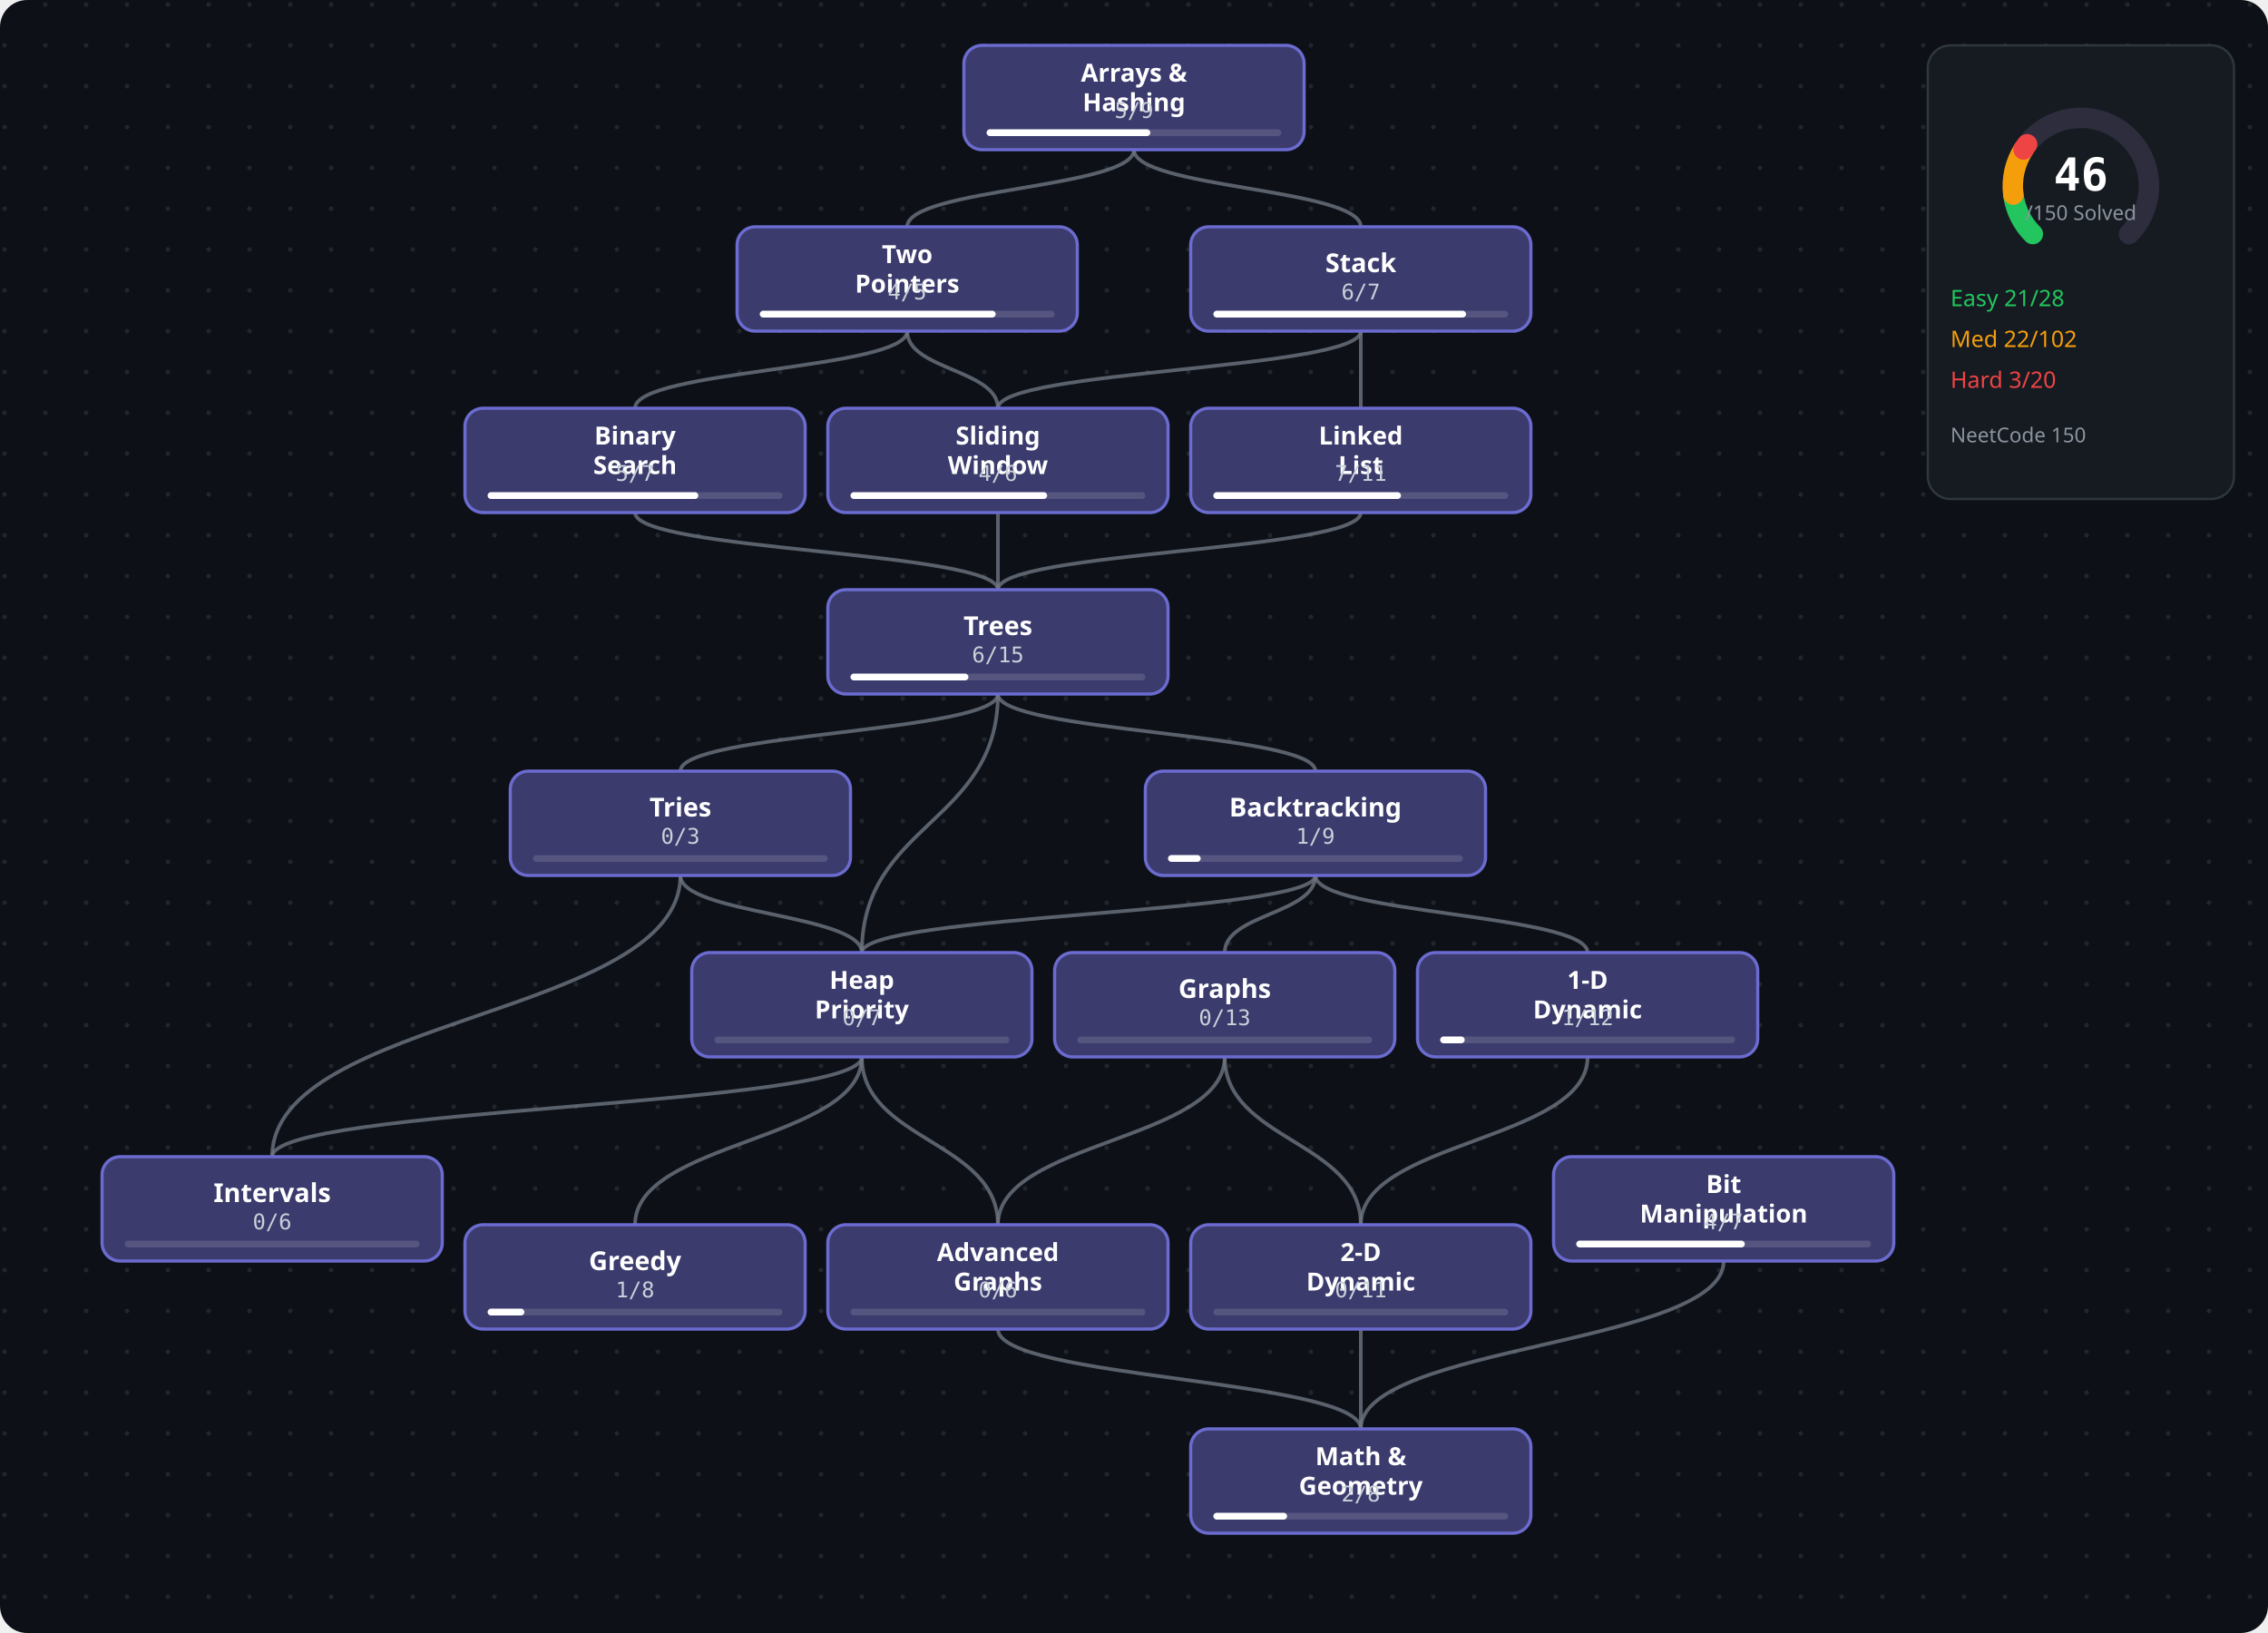
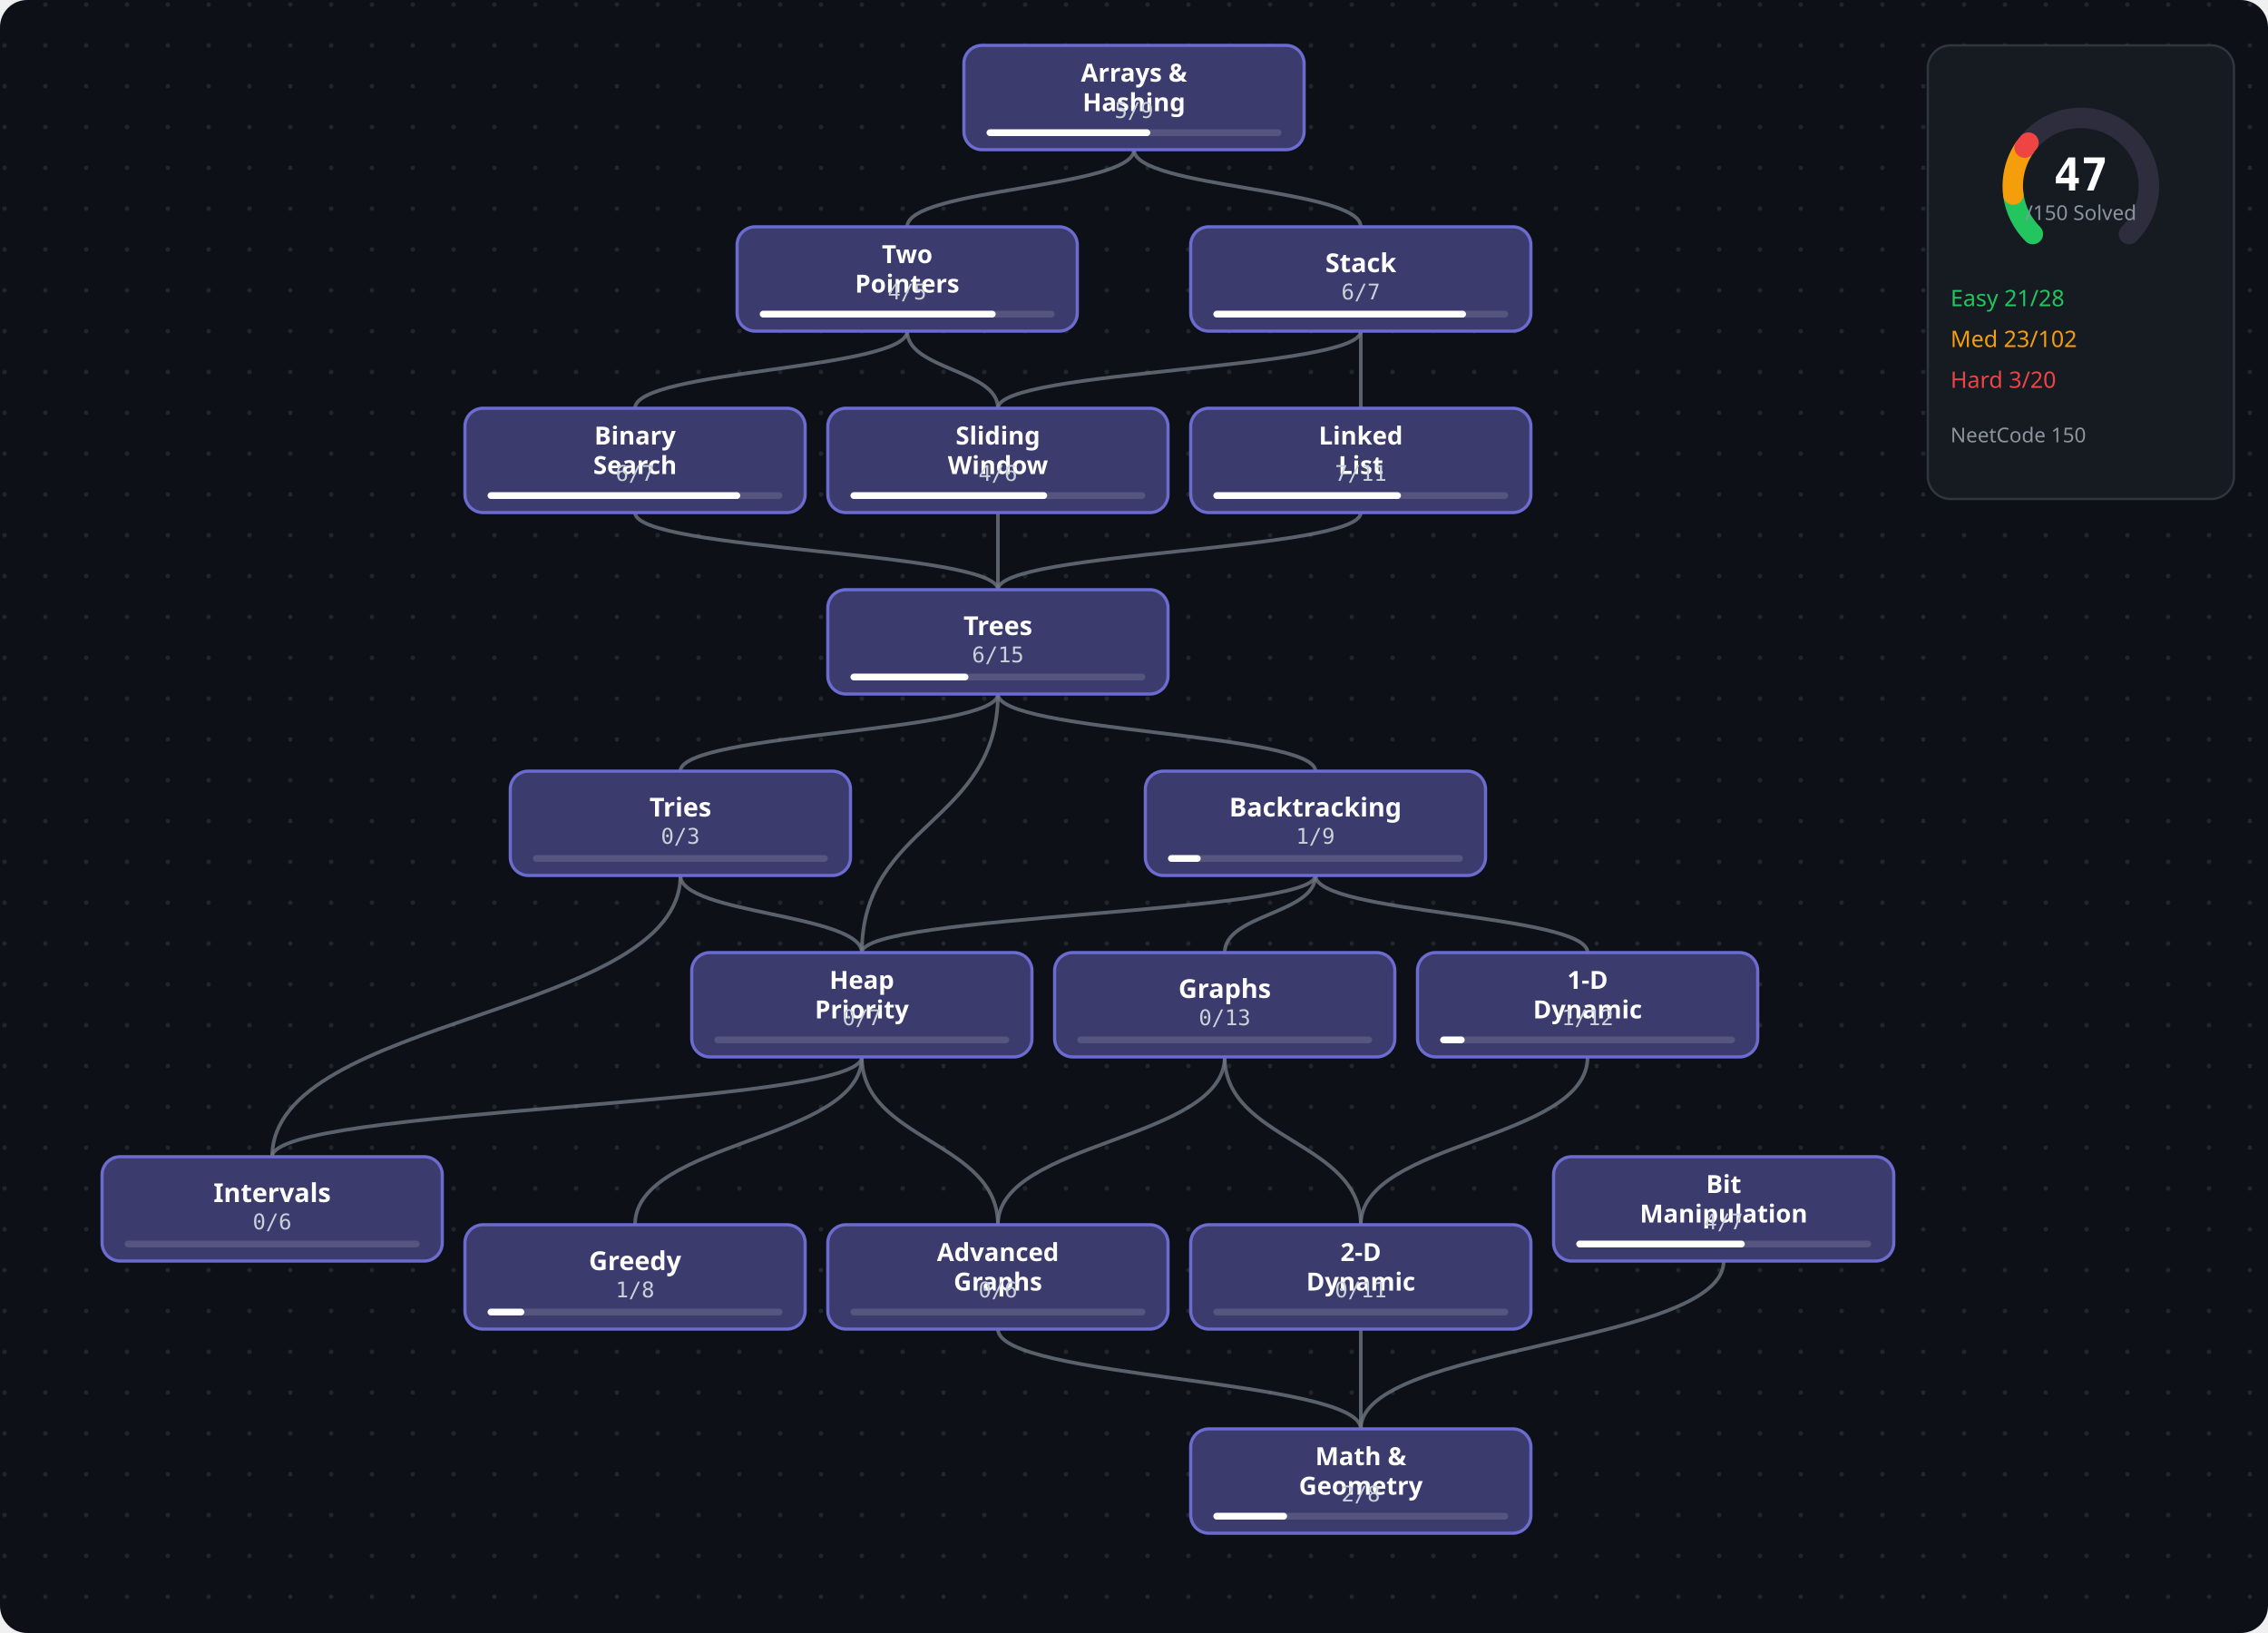
<svg xmlns="http://www.w3.org/2000/svg" width="1000" height="720" viewBox="0 0 1000 720">
  <defs>
    <pattern id="dots" width="18" height="18" patternUnits="userSpaceOnUse">
      <rect width="18" height="18" fill="#0d1117" />
      <circle cx="2" cy="2" r="1" fill="#21262d" />
    </pattern>
  </defs>
  <rect width="1000" height="720" rx="12" fill="url(#dots)" />
  <path d="M 500.0,66 C 500.0,83.0 400.0,83.0 400.0,100" stroke="#6e7681" stroke-width="1.6" fill="none" opacity="0.8" />
  <path d="M 500.0,66 C 500.0,83.0 600.0,83.0 600.0,100" stroke="#6e7681" stroke-width="1.6" fill="none" opacity="0.8" />
  <path d="M 400.0,146 C 400.0,163.0 280.0,163.0 280.0,180" stroke="#6e7681" stroke-width="1.6" fill="none" opacity="0.8" />
  <path d="M 400.0,146 C 400.0,163.0 440.0,163.0 440.0,180" stroke="#6e7681" stroke-width="1.6" fill="none" opacity="0.8" />
  <path d="M 600.0,146 C 600.0,163.0 440.0,163.0 440.0,180" stroke="#6e7681" stroke-width="1.6" fill="none" opacity="0.8" />
  <path d="M 600.0,146 C 600.0,163.0 600.0,163.0 600.0,180" stroke="#6e7681" stroke-width="1.6" fill="none" opacity="0.8" />
  <path d="M 280.0,226 C 280.0,243.0 440.0,243.0 440.0,260" stroke="#6e7681" stroke-width="1.6" fill="none" opacity="0.8" />
  <path d="M 440.0,226 C 440.0,243.0 440.0,243.0 440.0,260" stroke="#6e7681" stroke-width="1.6" fill="none" opacity="0.8" />
  <path d="M 600.0,226 C 600.0,243.0 440.0,243.0 440.0,260" stroke="#6e7681" stroke-width="1.6" fill="none" opacity="0.8" />
  <path d="M 440.0,306 C 440.0,323.0 300.0,323.0 300.0,340" stroke="#6e7681" stroke-width="1.6" fill="none" opacity="0.8" />
  <path d="M 440.0,306 C 440.0,363.0 380.0,363.0 380.0,420" stroke="#6e7681" stroke-width="1.6" fill="none" opacity="0.8" />
  <path d="M 440.0,306 C 440.0,323.0 580.0,323.0 580.0,340" stroke="#6e7681" stroke-width="1.6" fill="none" opacity="0.8" />
  <path d="M 300.0,386 C 300.0,403.0 380.0,403.0 380.0,420" stroke="#6e7681" stroke-width="1.6" fill="none" opacity="0.8" />
  <path d="M 580.0,386 C 580.0,403.0 380.0,403.0 380.0,420" stroke="#6e7681" stroke-width="1.6" fill="none" opacity="0.8" />
  <path d="M 300.0,386 C 300.0,448.0 120.0,448.0 120.0,510" stroke="#6e7681" stroke-width="1.6" fill="none" opacity="0.8" />
  <path d="M 380.0,466 C 380.0,488.0 120.0,488.0 120.0,510" stroke="#6e7681" stroke-width="1.6" fill="none" opacity="0.8" />
  <path d="M 380.0,466 C 380.0,503.0 280.0,503.0 280.0,540" stroke="#6e7681" stroke-width="1.6" fill="none" opacity="0.8" />
  <path d="M 380.0,466 C 380.0,503.0 440.0,503.0 440.0,540" stroke="#6e7681" stroke-width="1.6" fill="none" opacity="0.8" />
  <path d="M 580.0,386 C 580.0,403.0 540.0,403.0 540.0,420" stroke="#6e7681" stroke-width="1.6" fill="none" opacity="0.8" />
  <path d="M 580.0,386 C 580.0,403.0 700.0,403.0 700.0,420" stroke="#6e7681" stroke-width="1.6" fill="none" opacity="0.8" />
  <path d="M 540.0,466 C 540.0,503.0 600.0,503.0 600.0,540" stroke="#6e7681" stroke-width="1.6" fill="none" opacity="0.8" />
  <path d="M 700.0,466 C 700.0,503.0 600.0,503.0 600.0,540" stroke="#6e7681" stroke-width="1.6" fill="none" opacity="0.8" />
  <path d="M 540.0,466 C 540.0,503.0 440.0,503.0 440.0,540" stroke="#6e7681" stroke-width="1.6" fill="none" opacity="0.8" />
  <path d="M 600.0,586 C 600.0,608.0 600.0,608.0 600.0,630" stroke="#6e7681" stroke-width="1.6" fill="none" opacity="0.8" />
  <path d="M 760.0,556 C 760.0,593.0 600.0,593.0 600.0,630" stroke="#6e7681" stroke-width="1.6" fill="none" opacity="0.8" />
  <path d="M 440.0,586 C 440.0,608.0 600.0,608.0 600.0,630" stroke="#6e7681" stroke-width="1.6" fill="none" opacity="0.8" />
  <rect x="425" y="20" width="150" height="46" rx="8" fill="#3b3b6d" stroke="#6b6bd0" stroke-width="1.4" />
  <text x="500.0" y="36" text-anchor="middle" fill="white" font-size="11" font-weight="600" font-family="sans-serif">Arrays &amp;</text>
  <text x="500.0" y="49" text-anchor="middle" fill="white" font-size="11" font-weight="600" font-family="sans-serif">Hashing</text>
  <text x="500.0" y="52" text-anchor="middle" fill="#c9d1d9" font-size="9.5" font-family="monospace">5/9</text>
  <rect x="435" y="57" width="130" height="3" rx="1.5" fill="#ffffff22" />
  <rect x="435" y="57" width="72.2" height="3" rx="1.5" fill="white" />
  <rect x="325" y="100" width="150" height="46" rx="8" fill="#3b3b6d" stroke="#6b6bd0" stroke-width="1.4" />
  <text x="400.0" y="116" text-anchor="middle" fill="white" font-size="11" font-weight="600" font-family="sans-serif">Two</text>
  <text x="400.0" y="129" text-anchor="middle" fill="white" font-size="11" font-weight="600" font-family="sans-serif">Pointers</text>
  <text x="400.0" y="132" text-anchor="middle" fill="#c9d1d9" font-size="9.5" font-family="monospace">4/5</text>
  <rect x="335" y="137" width="130" height="3" rx="1.5" fill="#ffffff22" />
  <rect x="335" y="137" width="104.0" height="3" rx="1.5" fill="white" />
  <rect x="525" y="100" width="150" height="46" rx="8" fill="#3b3b6d" stroke="#6b6bd0" stroke-width="1.4" />
  <text x="600.0" y="120" text-anchor="middle" fill="white" font-size="11.5" font-weight="600" font-family="sans-serif">Stack</text>
  <text x="600.0" y="132" text-anchor="middle" fill="#c9d1d9" font-size="9.5" font-family="monospace">6/7</text>
  <rect x="535" y="137" width="130" height="3" rx="1.5" fill="#ffffff22" />
  <rect x="535" y="137" width="111.4" height="3" rx="1.5" fill="white" />
  <rect x="205" y="180" width="150" height="46" rx="8" fill="#3b3b6d" stroke="#6b6bd0" stroke-width="1.4" />
  <text x="280.0" y="196" text-anchor="middle" fill="white" font-size="11" font-weight="600" font-family="sans-serif">Binary</text>
  <text x="280.0" y="209" text-anchor="middle" fill="white" font-size="11" font-weight="600" font-family="sans-serif">Search</text>
-   <text x="280.0" y="212" text-anchor="middle" fill="#c9d1d9" font-size="9.5" font-family="monospace">5/7</text>
+   <text x="280.0" y="212" text-anchor="middle" fill="#c9d1d9" font-size="9.5" font-family="monospace">6/7</text>
  <rect x="215" y="217" width="130" height="3" rx="1.5" fill="#ffffff22" />
-   <rect x="215" y="217" width="92.9" height="3" rx="1.5" fill="white" />
+   <rect x="215" y="217" width="111.4" height="3" rx="1.5" fill="white" />
  <rect x="365" y="180" width="150" height="46" rx="8" fill="#3b3b6d" stroke="#6b6bd0" stroke-width="1.4" />
  <text x="440.0" y="196" text-anchor="middle" fill="white" font-size="11" font-weight="600" font-family="sans-serif">Sliding</text>
  <text x="440.0" y="209" text-anchor="middle" fill="white" font-size="11" font-weight="600" font-family="sans-serif">Window</text>
  <text x="440.0" y="212" text-anchor="middle" fill="#c9d1d9" font-size="9.5" font-family="monospace">4/6</text>
  <rect x="375" y="217" width="130" height="3" rx="1.5" fill="#ffffff22" />
  <rect x="375" y="217" width="86.7" height="3" rx="1.5" fill="white" />
  <rect x="525" y="180" width="150" height="46" rx="8" fill="#3b3b6d" stroke="#6b6bd0" stroke-width="1.4" />
  <text x="600.0" y="196" text-anchor="middle" fill="white" font-size="11" font-weight="600" font-family="sans-serif">Linked</text>
  <text x="600.0" y="209" text-anchor="middle" fill="white" font-size="11" font-weight="600" font-family="sans-serif">List</text>
  <text x="600.0" y="212" text-anchor="middle" fill="#c9d1d9" font-size="9.5" font-family="monospace">7/11</text>
  <rect x="535" y="217" width="130" height="3" rx="1.5" fill="#ffffff22" />
  <rect x="535" y="217" width="82.7" height="3" rx="1.5" fill="white" />
  <rect x="365" y="260" width="150" height="46" rx="8" fill="#3b3b6d" stroke="#6b6bd0" stroke-width="1.4" />
  <text x="440.0" y="280" text-anchor="middle" fill="white" font-size="11.5" font-weight="600" font-family="sans-serif">Trees</text>
  <text x="440.0" y="292" text-anchor="middle" fill="#c9d1d9" font-size="9.5" font-family="monospace">6/15</text>
  <rect x="375" y="297" width="130" height="3" rx="1.5" fill="#ffffff22" />
  <rect x="375" y="297" width="52.0" height="3" rx="1.5" fill="white" />
  <rect x="225" y="340" width="150" height="46" rx="8" fill="#3b3b6d" stroke="#6b6bd0" stroke-width="1.4" />
  <text x="300.0" y="360" text-anchor="middle" fill="white" font-size="11.5" font-weight="600" font-family="sans-serif">Tries</text>
  <text x="300.0" y="372" text-anchor="middle" fill="#c9d1d9" font-size="9.5" font-family="monospace">0/3</text>
  <rect x="235" y="377" width="130" height="3" rx="1.5" fill="#ffffff22" />
  <rect x="235" y="377" width="0.0" height="3" rx="1.5" fill="white" />
  <rect x="505" y="340" width="150" height="46" rx="8" fill="#3b3b6d" stroke="#6b6bd0" stroke-width="1.4" />
  <text x="580.0" y="360" text-anchor="middle" fill="white" font-size="11.5" font-weight="600" font-family="sans-serif">Backtracking</text>
  <text x="580.0" y="372" text-anchor="middle" fill="#c9d1d9" font-size="9.5" font-family="monospace">1/9</text>
  <rect x="515" y="377" width="130" height="3" rx="1.5" fill="#ffffff22" />
  <rect x="515" y="377" width="14.4" height="3" rx="1.5" fill="white" />
  <rect x="305" y="420" width="150" height="46" rx="8" fill="#3b3b6d" stroke="#6b6bd0" stroke-width="1.4" />
  <text x="380.0" y="436" text-anchor="middle" fill="white" font-size="11" font-weight="600" font-family="sans-serif">Heap</text>
  <text x="380.0" y="449" text-anchor="middle" fill="white" font-size="11" font-weight="600" font-family="sans-serif">Priority</text>
  <text x="380.0" y="452" text-anchor="middle" fill="#c9d1d9" font-size="9.5" font-family="monospace">0/7</text>
  <rect x="315" y="457" width="130" height="3" rx="1.5" fill="#ffffff22" />
  <rect x="315" y="457" width="0.0" height="3" rx="1.5" fill="white" />
  <rect x="465" y="420" width="150" height="46" rx="8" fill="#3b3b6d" stroke="#6b6bd0" stroke-width="1.4" />
  <text x="540.0" y="440" text-anchor="middle" fill="white" font-size="11.5" font-weight="600" font-family="sans-serif">Graphs</text>
  <text x="540.0" y="452" text-anchor="middle" fill="#c9d1d9" font-size="9.5" font-family="monospace">0/13</text>
  <rect x="475" y="457" width="130" height="3" rx="1.5" fill="#ffffff22" />
  <rect x="475" y="457" width="0.0" height="3" rx="1.5" fill="white" />
  <rect x="625" y="420" width="150" height="46" rx="8" fill="#3b3b6d" stroke="#6b6bd0" stroke-width="1.4" />
  <text x="700.0" y="436" text-anchor="middle" fill="white" font-size="11" font-weight="600" font-family="sans-serif">1-D</text>
  <text x="700.0" y="449" text-anchor="middle" fill="white" font-size="11" font-weight="600" font-family="sans-serif">Dynamic</text>
  <text x="700.0" y="452" text-anchor="middle" fill="#c9d1d9" font-size="9.5" font-family="monospace">1/12</text>
  <rect x="635" y="457" width="130" height="3" rx="1.5" fill="#ffffff22" />
  <rect x="635" y="457" width="10.8" height="3" rx="1.5" fill="white" />
  <rect x="45" y="510" width="150" height="46" rx="8" fill="#3b3b6d" stroke="#6b6bd0" stroke-width="1.4" />
  <text x="120.0" y="530" text-anchor="middle" fill="white" font-size="11.5" font-weight="600" font-family="sans-serif">Intervals</text>
  <text x="120.0" y="542" text-anchor="middle" fill="#c9d1d9" font-size="9.5" font-family="monospace">0/6</text>
  <rect x="55" y="547" width="130" height="3" rx="1.5" fill="#ffffff22" />
  <rect x="55" y="547" width="0.0" height="3" rx="1.5" fill="white" />
  <rect x="205" y="540" width="150" height="46" rx="8" fill="#3b3b6d" stroke="#6b6bd0" stroke-width="1.4" />
  <text x="280.0" y="560" text-anchor="middle" fill="white" font-size="11.5" font-weight="600" font-family="sans-serif">Greedy</text>
  <text x="280.0" y="572" text-anchor="middle" fill="#c9d1d9" font-size="9.5" font-family="monospace">1/8</text>
  <rect x="215" y="577" width="130" height="3" rx="1.5" fill="#ffffff22" />
  <rect x="215" y="577" width="16.2" height="3" rx="1.5" fill="white" />
  <rect x="365" y="540" width="150" height="46" rx="8" fill="#3b3b6d" stroke="#6b6bd0" stroke-width="1.4" />
  <text x="440.0" y="556" text-anchor="middle" fill="white" font-size="11" font-weight="600" font-family="sans-serif">Advanced</text>
  <text x="440.0" y="569" text-anchor="middle" fill="white" font-size="11" font-weight="600" font-family="sans-serif">Graphs</text>
  <text x="440.0" y="572" text-anchor="middle" fill="#c9d1d9" font-size="9.5" font-family="monospace">0/6</text>
  <rect x="375" y="577" width="130" height="3" rx="1.5" fill="#ffffff22" />
  <rect x="375" y="577" width="0.0" height="3" rx="1.5" fill="white" />
  <rect x="525" y="540" width="150" height="46" rx="8" fill="#3b3b6d" stroke="#6b6bd0" stroke-width="1.4" />
  <text x="600.0" y="556" text-anchor="middle" fill="white" font-size="11" font-weight="600" font-family="sans-serif">2-D</text>
  <text x="600.0" y="569" text-anchor="middle" fill="white" font-size="11" font-weight="600" font-family="sans-serif">Dynamic</text>
  <text x="600.0" y="572" text-anchor="middle" fill="#c9d1d9" font-size="9.5" font-family="monospace">0/11</text>
  <rect x="535" y="577" width="130" height="3" rx="1.5" fill="#ffffff22" />
  <rect x="535" y="577" width="0.0" height="3" rx="1.5" fill="white" />
  <rect x="685" y="510" width="150" height="46" rx="8" fill="#3b3b6d" stroke="#6b6bd0" stroke-width="1.4" />
  <text x="760.0" y="526" text-anchor="middle" fill="white" font-size="11" font-weight="600" font-family="sans-serif">Bit</text>
  <text x="760.0" y="539" text-anchor="middle" fill="white" font-size="11" font-weight="600" font-family="sans-serif">Manipulation</text>
  <text x="760.0" y="542" text-anchor="middle" fill="#c9d1d9" font-size="9.5" font-family="monospace">4/7</text>
  <rect x="695" y="547" width="130" height="3" rx="1.5" fill="#ffffff22" />
  <rect x="695" y="547" width="74.3" height="3" rx="1.5" fill="white" />
  <rect x="525" y="630" width="150" height="46" rx="8" fill="#3b3b6d" stroke="#6b6bd0" stroke-width="1.4" />
  <text x="600.0" y="646" text-anchor="middle" fill="white" font-size="11" font-weight="600" font-family="sans-serif">Math &amp;</text>
  <text x="600.0" y="659" text-anchor="middle" fill="white" font-size="11" font-weight="600" font-family="sans-serif">Geometry</text>
  <text x="600.0" y="662" text-anchor="middle" fill="#c9d1d9" font-size="9.5" font-family="monospace">2/8</text>
  <rect x="535" y="667" width="130" height="3" rx="1.5" fill="#ffffff22" />
  <rect x="535" y="667" width="32.5" height="3" rx="1.5" fill="white" />
  <rect x="850" y="20" width="135" height="200" rx="10" fill="#161b22" stroke="#30363d" />
  <path d="M 896.3,103.2 A 30,30 0 1,1 938.7,103.2" stroke="#2d2d3d" stroke-width="9" fill="none" stroke-linecap="round" />
  <path d="M 896.3,103.2 A 30,30 0 0,1 887.7,85.8" stroke="#22c55e" stroke-width="9" fill="none" stroke-linecap="round" />
-   <path d="M 887.7,85.8 A 30,30 0 0,1 892.2,65.9" stroke="#f59e0b" stroke-width="9" fill="none" stroke-linecap="round" />
-   <path d="M 892.2,65.9 A 30,30 0 0,1 893.8,63.6" stroke="#ef4444" stroke-width="9" fill="none" stroke-linecap="round" />
-   <text x="917.5" y="84" text-anchor="middle" fill="white" font-size="20" font-weight="bold" font-family="monospace">46</text>
+   <path d="M 887.7,85.8 A 30,30 0 0,1 892.7,65.1" stroke="#f59e0b" stroke-width="9" fill="none" stroke-linecap="round" />
+   <path d="M 892.7,65.1 A 30,30 0 0,1 894.4,62.9" stroke="#ef4444" stroke-width="9" fill="none" stroke-linecap="round" />
+   <text x="917.5" y="84" text-anchor="middle" fill="white" font-size="20" font-weight="bold" font-family="monospace">47</text>
  <text x="917.5" y="97" text-anchor="middle" fill="#8b949e" font-size="9" font-family="sans-serif">/150 Solved</text>
  <text x="860" y="135" fill="#22c55e" font-size="10" font-family="sans-serif">Easy 21/28</text>
-   <text x="860" y="153" fill="#f59e0b" font-size="10" font-family="sans-serif">Med 22/102</text>
+   <text x="860" y="153" fill="#f59e0b" font-size="10" font-family="sans-serif">Med 23/102</text>
  <text x="860" y="171" fill="#ef4444" font-size="10" font-family="sans-serif">Hard 3/20</text>
  <text x="860" y="195" fill="#8b949e" font-size="9" font-family="sans-serif">NeetCode 150</text>
</svg>
